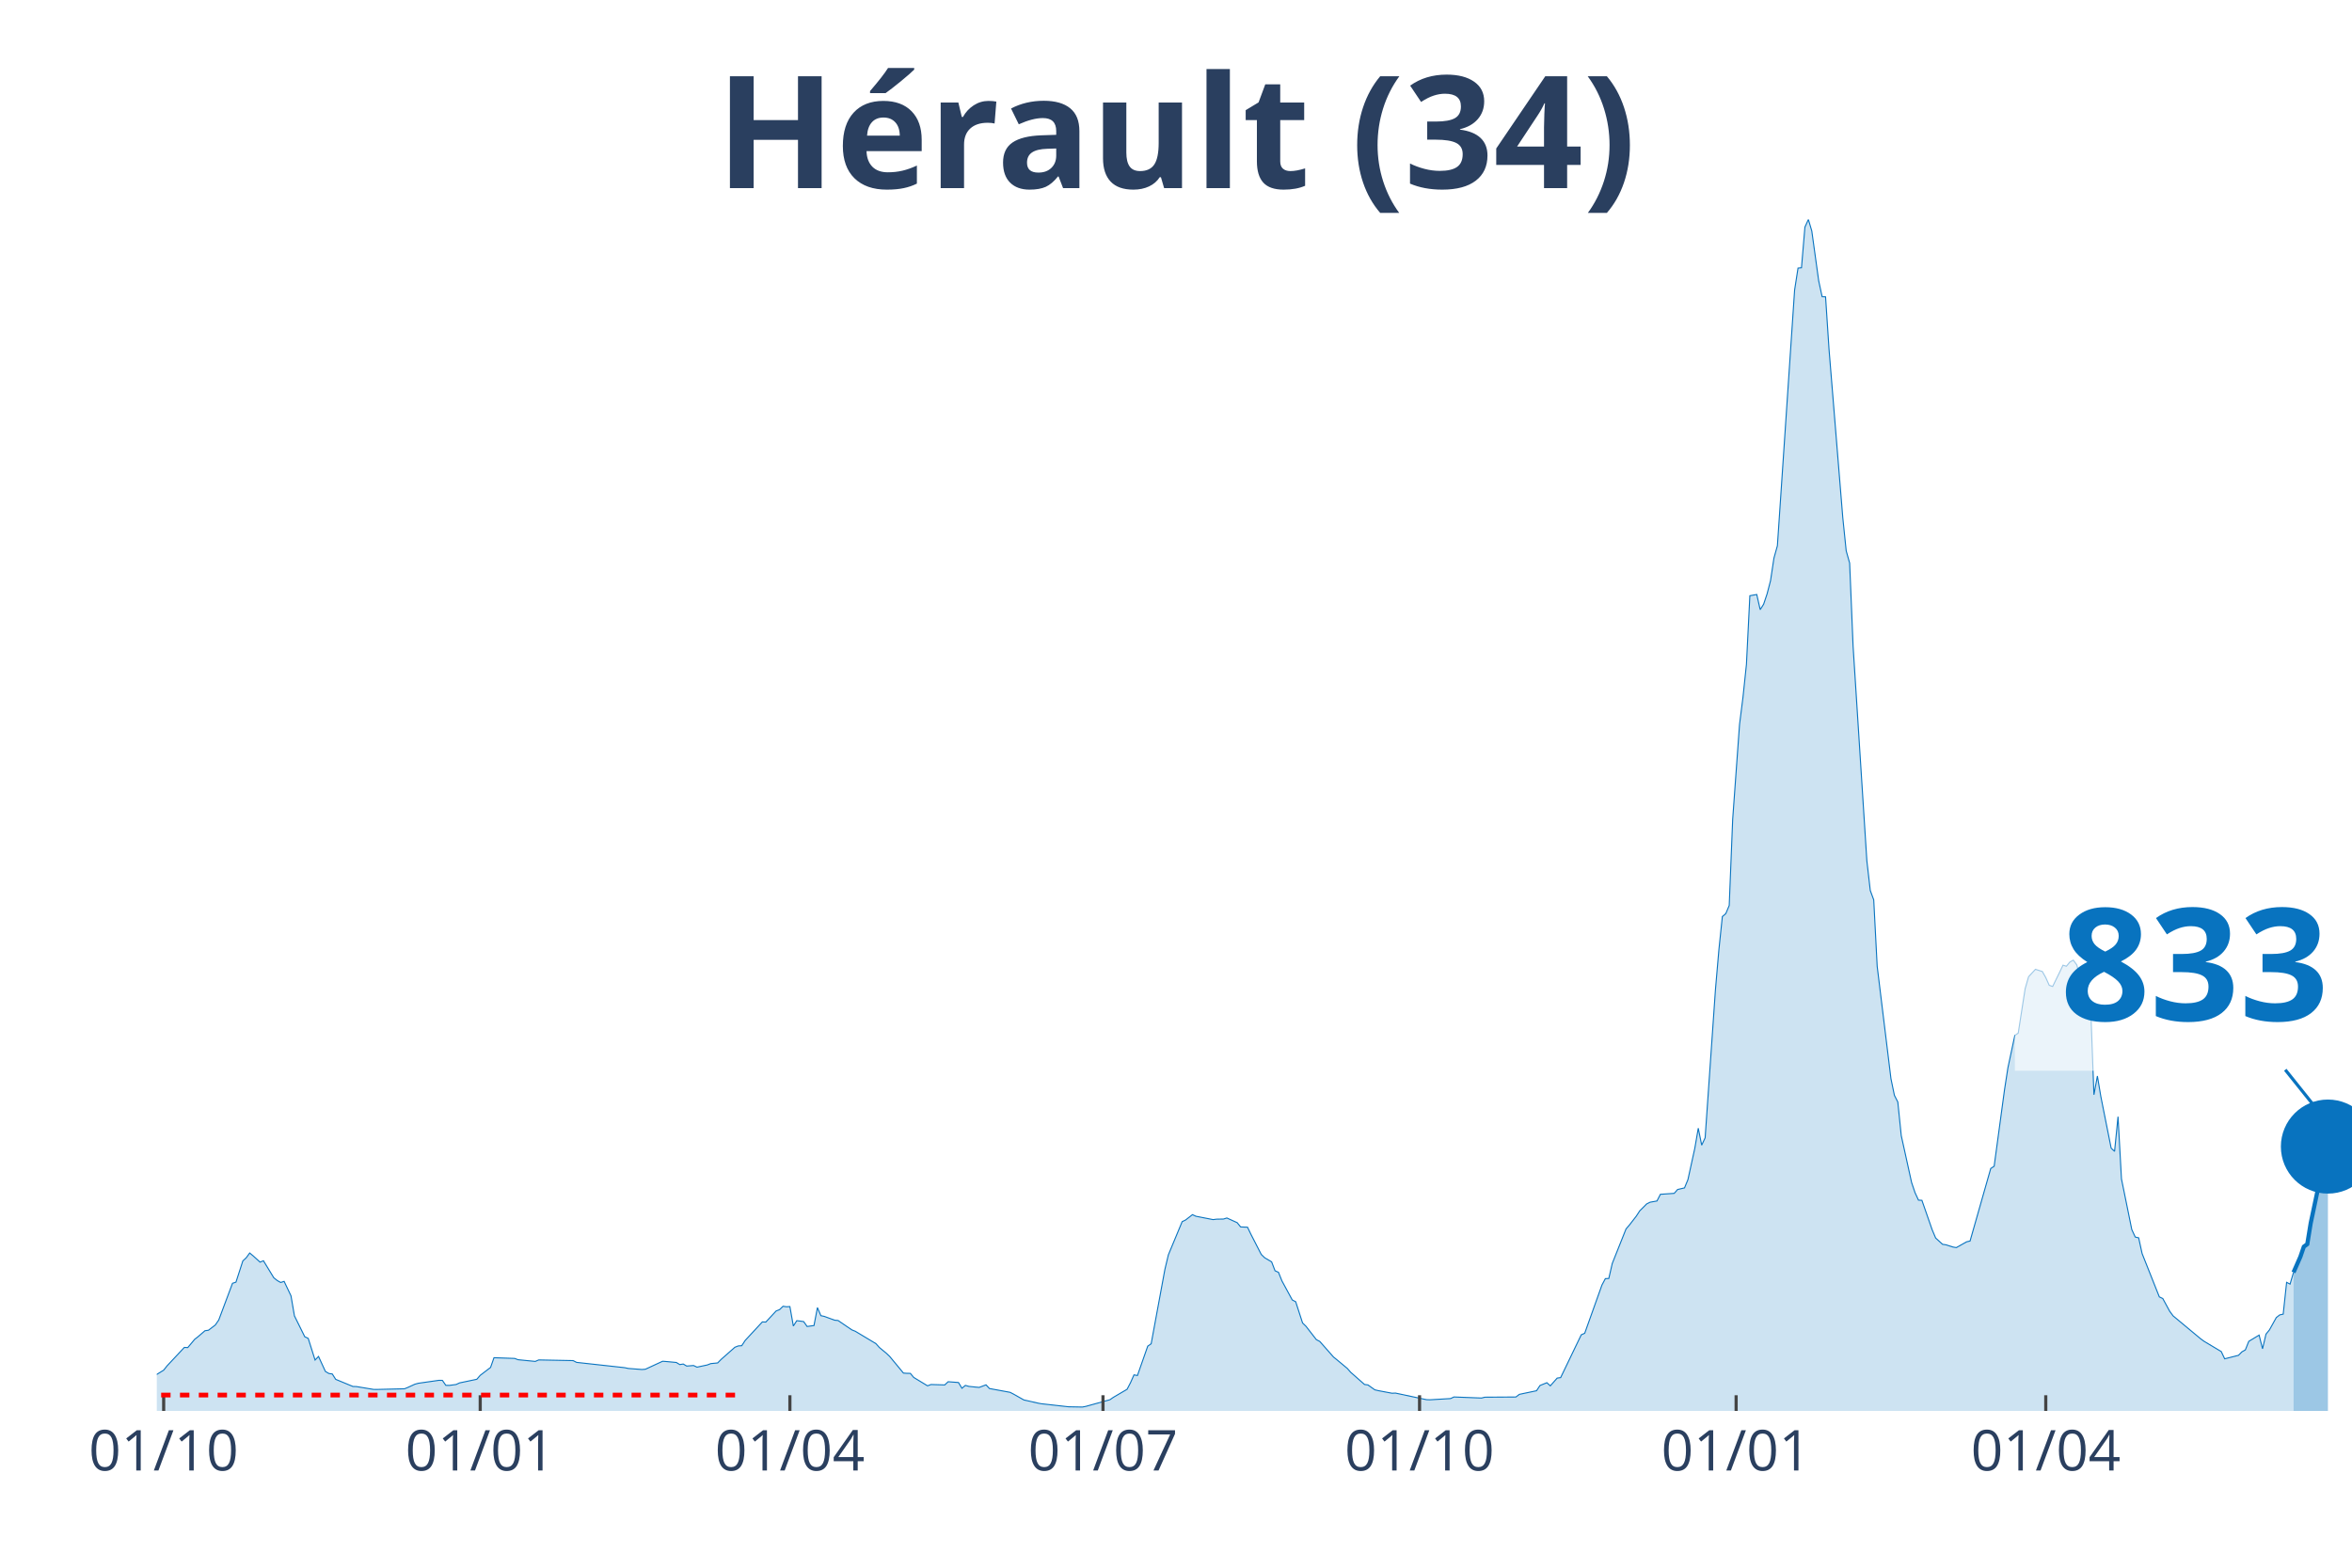
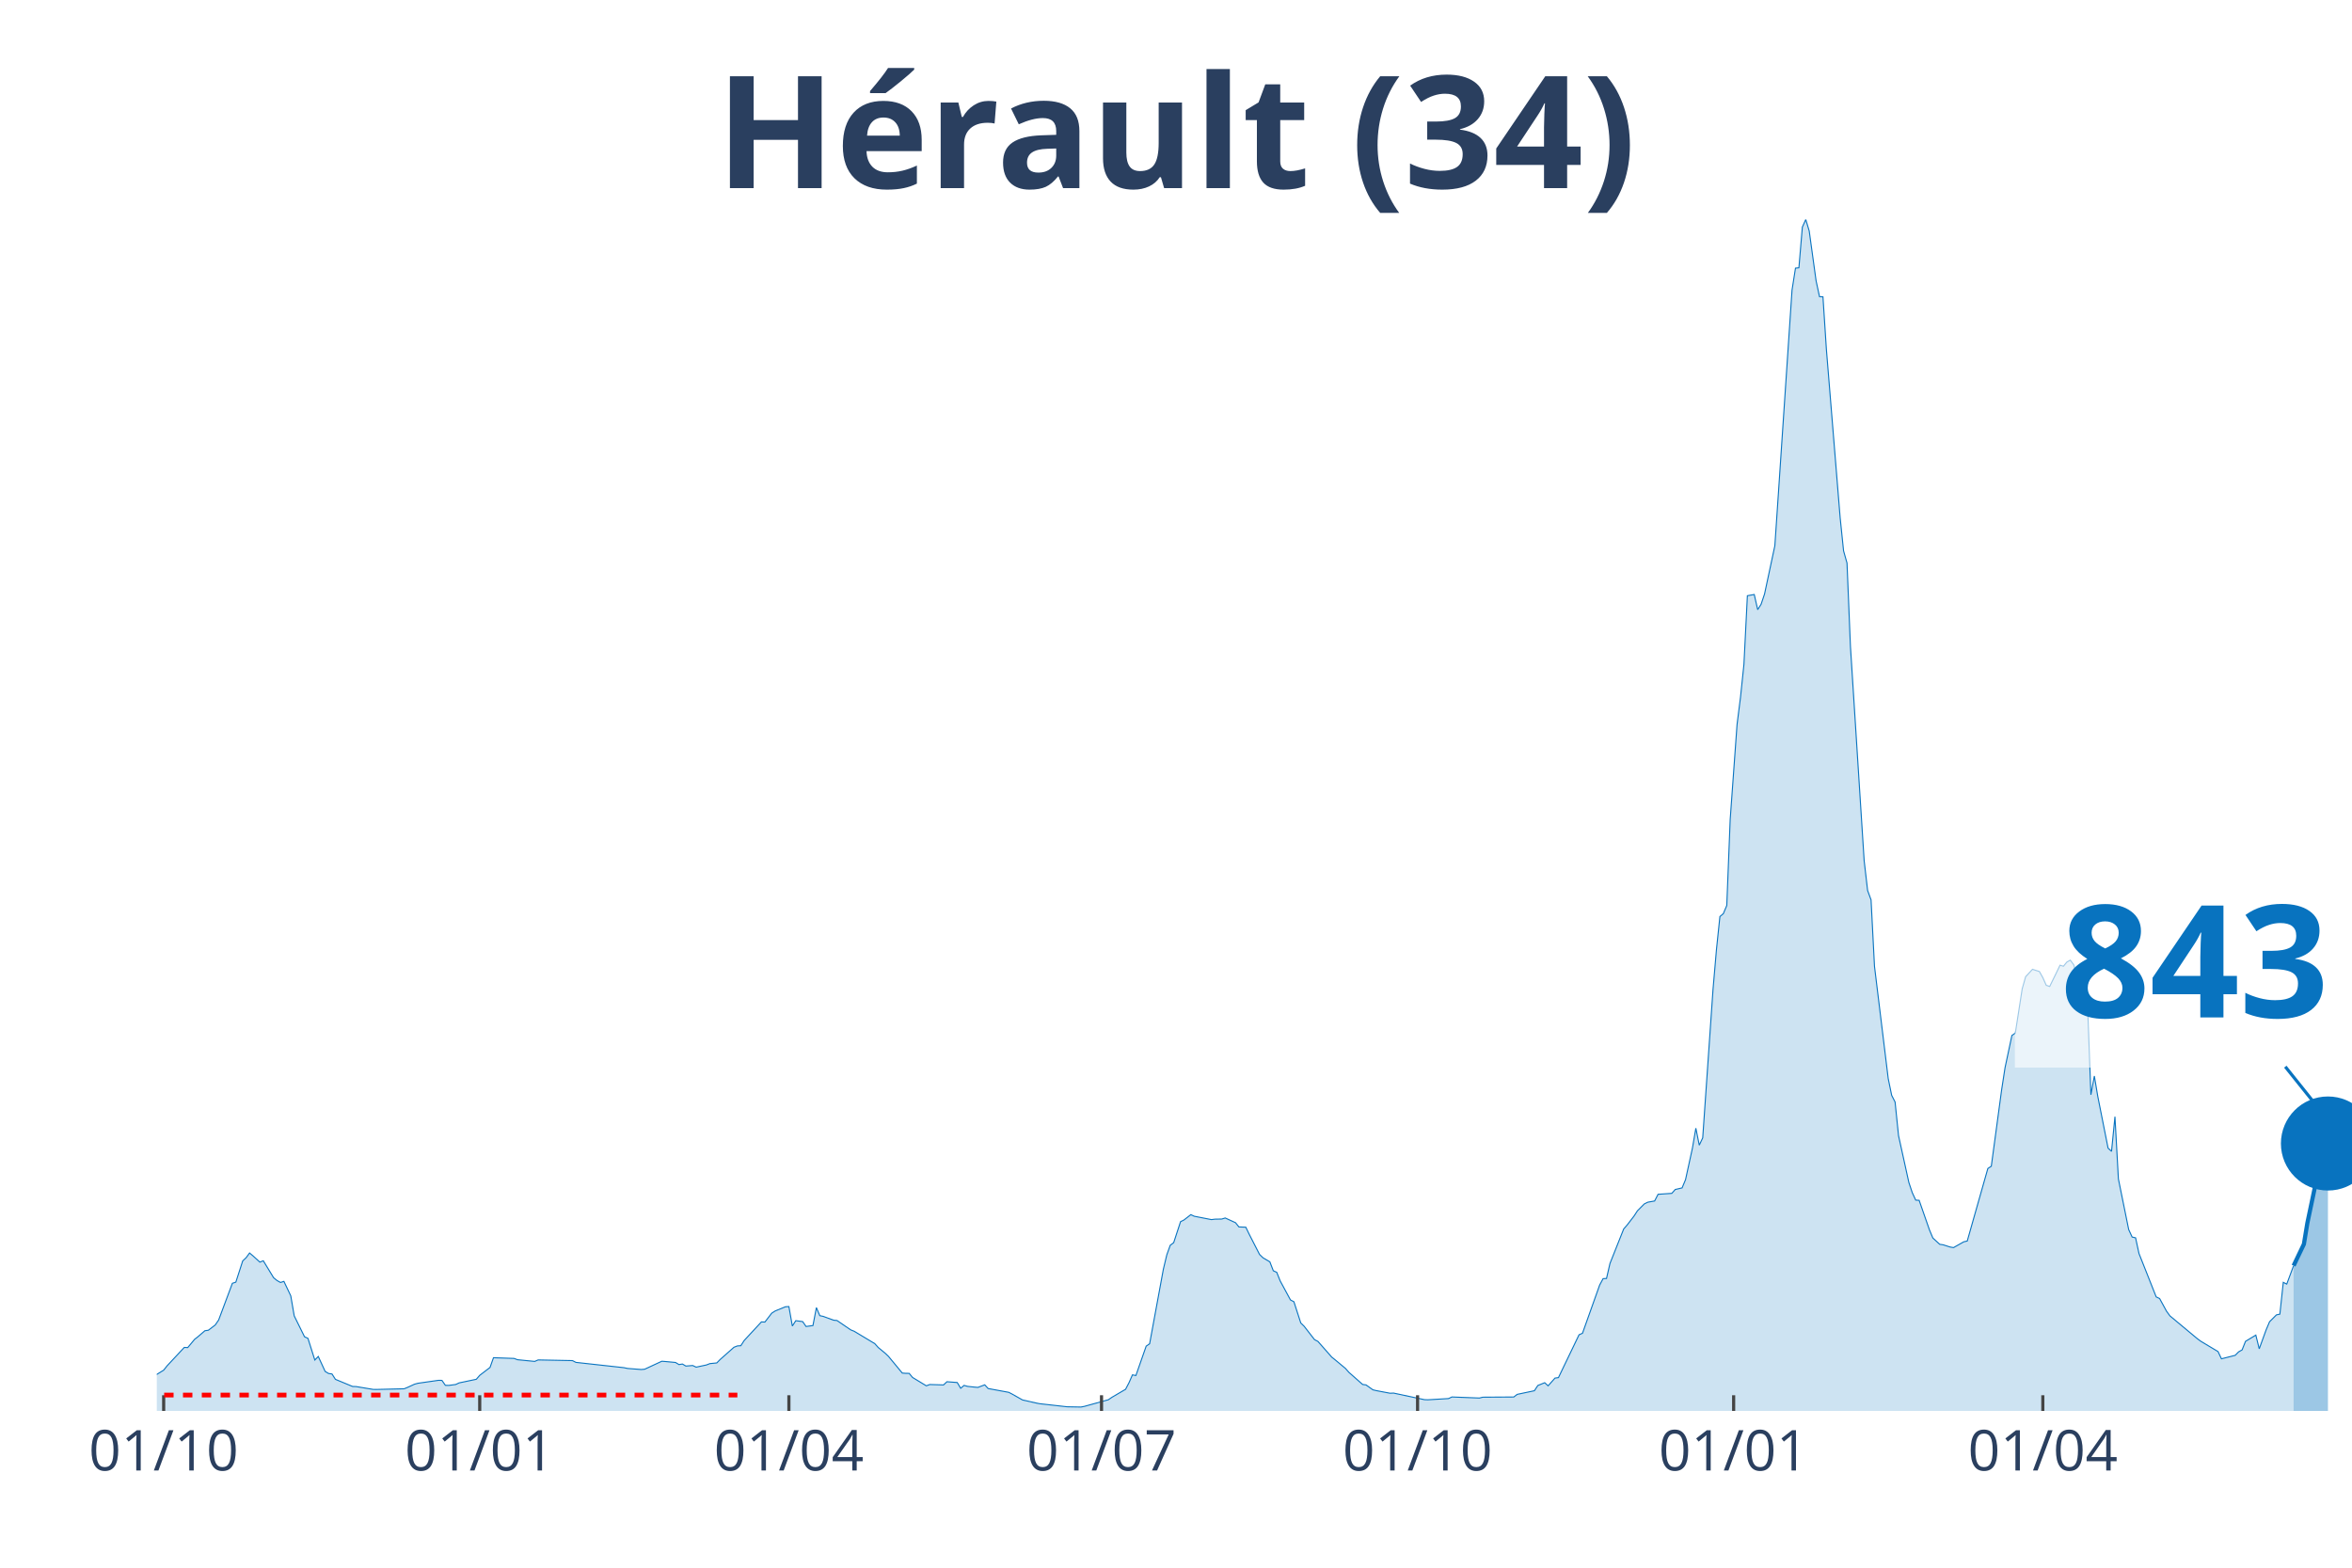
<svg xmlns="http://www.w3.org/2000/svg" class="main-svg" width="1125" height="750" style="" viewBox="0 0 750 500">
  <rect x="0" y="0" width="750" height="500" style="fill: rgb(0, 0, 0); fill-opacity: 0;" />
-   <defs id="defs-3ffa06">
+   <defs id="defs-cb459b">
    <g class="clips">
-       <clipPath id="clip3ffa06xyplot" class="plotclip">
+       <clipPath id="clipcb459bxyplot" class="plotclip">
        <rect width="700" height="380" />
      </clipPath>
-       <clipPath class="axesclip" id="clip3ffa06x">
+       <clipPath class="axesclip" id="clipcb459bx">
        <rect x="50" y="0" width="700" height="500" />
      </clipPath>
-       <clipPath class="axesclip" id="clip3ffa06y">
+       <clipPath class="axesclip" id="clipcb459by">
        <rect x="0" y="70" width="750" height="380" />
      </clipPath>
-       <clipPath class="axesclip" id="clip3ffa06xy">
+       <clipPath class="axesclip" id="clipcb459bxy">
        <rect x="50" y="70" width="700" height="380" />
      </clipPath>
    </g>
    <g class="gradients" />
  </defs>
  <g class="bglayer">
    <rect class="bg" x="50" y="70" width="700" height="380" style="fill: rgb(0, 0, 0); fill-opacity: 0; stroke-width: 0;" />
  </g>
  <g class="layer-below">
    <g class="imagelayer" />
    <g class="shapelayer" />
  </g>
  <g class="cartesianlayer">
    <g class="subplot xy">
      <g class="layer-subplot">
        <g class="shapelayer" />
        <g class="imagelayer" />
      </g>
      <g class="gridlayer">
        <g class="x">
          <path class="xgrid crisp" transform="translate(52.19,0)" d="M0,70v380" style="stroke: rgb(255, 255, 255); stroke-opacity: 1; stroke-width: 1px;" />
-           <path class="xgrid crisp" transform="translate(153.13,0)" d="M0,70v380" style="stroke: rgb(255, 255, 255); stroke-opacity: 1; stroke-width: 1px;" />
-           <path class="xgrid crisp" transform="translate(251.88,0)" d="M0,70v380" style="stroke: rgb(255, 255, 255); stroke-opacity: 1; stroke-width: 1px;" />
-           <path class="xgrid crisp" transform="translate(351.72,0)" d="M0,70v380" style="stroke: rgb(255, 255, 255); stroke-opacity: 1; stroke-width: 1px;" />
-           <path class="xgrid crisp" transform="translate(452.66,0)" d="M0,70v380" style="stroke: rgb(255, 255, 255); stroke-opacity: 1; stroke-width: 1px;" />
-           <path class="xgrid crisp" transform="translate(553.61,0)" d="M0,70v380" style="stroke: rgb(255, 255, 255); stroke-opacity: 1; stroke-width: 1px;" />
-           <path class="xgrid crisp" transform="translate(652.35,0)" d="M0,70v380" style="stroke: rgb(255, 255, 255); stroke-opacity: 1; stroke-width: 1px;" />
+           <path class="xgrid crisp" transform="translate(152.97,0)" d="M0,70v380" style="stroke: rgb(255, 255, 255); stroke-opacity: 1; stroke-width: 1px;" />
+           <path class="xgrid crisp" transform="translate(251.56,0)" d="M0,70v380" style="stroke: rgb(255, 255, 255); stroke-opacity: 1; stroke-width: 1px;" />
+           <path class="xgrid crisp" transform="translate(351.25,0)" d="M0,70v380" style="stroke: rgb(255, 255, 255); stroke-opacity: 1; stroke-width: 1px;" />
+           <path class="xgrid crisp" transform="translate(452.03,0)" d="M0,70v380" style="stroke: rgb(255, 255, 255); stroke-opacity: 1; stroke-width: 1px;" />
+           <path class="xgrid crisp" transform="translate(552.82,0)" d="M0,70v380" style="stroke: rgb(255, 255, 255); stroke-opacity: 1; stroke-width: 1px;" />
+           <path class="xgrid crisp" transform="translate(651.41,0)" d="M0,70v380" style="stroke: rgb(255, 255, 255); stroke-opacity: 1; stroke-width: 1px;" />
        </g>
        <g class="y" />
      </g>
      <g class="zerolinelayer" />
      <path class="xlines-below" />
      <path class="ylines-below" />
      <g class="overlines-below" />
      <g class="xaxislayer-below" />
      <g class="yaxislayer-below" />
      <g class="overaxes-below" />
-       <g class="plot" transform="translate(50, 70)" clip-path="url('#clip3ffa06xyplot')">
+       <g class="plot" transform="translate(50, 70)" clip-path="url('#clipcb459bxyplot')">
        <g class="scatterlayer mlayer">
-           <g class="trace scatter trace1a475b" style="stroke-miterlimit: 2;">
+           <g class="trace scatter trace0fc0c2" style="stroke-miterlimit: 2;">
            <g class="fills">
              <g>
-                 <path class="js-fill" d="M681.35,380L-149.22,380L-149.22,379.54L-125.08,379.85L-123.98,379.85L-66.93,379.02L-65.83,378.88L-58.15,378.16L-57.05,377.71L-52.66,375.86L-51.57,375.89L-47.18,372.22L-46.08,371.63L-42.79,370.89L-41.69,370.75L-31.82,370.3L-30.72,370.35L-26.33,369.99L-25.24,369.92L-9.87,369.62L-8.78,369.97L-6.58,370.08L-5.49,370.11L-3.29,370.26L-2.19,369.71L2.19,367L3.29,365.61L8.78,359.75L9.87,359.8L12.07,357.17L13.17,356.31L15.36,354.42L16.46,354.27L18.65,352.6L19.75,351.01L24.14,339.29L25.24,338.93L27.43,332.17L28.53,331.14L29.62,329.63L30.72,330.54L32.92,332.54L34.01,332.11L37.3,337.52L38.4,338.41L39.5,339.03L40.6,338.68L42.79,343.29L43.89,349.68L47.18,356.34L48.28,356.86L50.47,363.77L51.57,362.63L53.76,367.4L54.86,368.06L55.96,368.22L57.05,369.93L62.54,372.2L63.64,372.23L69.12,373.14L70.22,373.15L79,372.94L80.09,372.49L82.29,371.48L83.39,371.18L89.97,370.24L91.07,370.26L92.16,371.84L93.26,371.86L95.45,371.57L96.55,371.06L102.04,369.91L103.13,368.65L106.43,366.13L107.52,363.03L114.11,363.26L115.2,363.67L120.69,364.21L121.79,363.74L132.76,363.95L133.86,364.52L149.22,366.21L150.31,366.45L154.7,366.79L155.8,366.7L161.29,364.16L162.38,364.24L165.67,364.55L166.77,365.22L167.87,365.04L168.97,365.69L171.16,365.52L172.26,366.04L175.55,365.34L176.65,364.91L178.84,364.7L179.94,363.58L184.33,359.7L185.42,359.27L186.52,359.2L187.62,357.52L193.1,351.61L194.2,351.66L197.49,348.12L198.59,347.69L199.69,346.62L200.78,346.78L201.88,346.72L202.98,352.92L204.08,351.22L205.17,351.35L206.27,351.51L207.37,353.07L209.56,352.77L210.66,347.05L211.76,349.62L212.85,349.85L216.14,351.06L217.24,351.16L221.63,354.15L222.73,354.59L229.31,358.54L230.41,359.77L232.6,361.58L233.7,362.62L238.09,367.93L239.18,368.01L240.28,368.02L241.38,369.33L245.77,371.99L246.87,371.58L251.25,371.71L252.35,370.69L255.64,370.94L256.74,372.77L257.84,371.86L258.93,372.17L261.13,372.4L262.23,372.5L264.42,371.68L265.52,372.86L272.1,374.07L273.2,374.64L276.49,376.5L277.59,376.74L280.88,377.49L281.97,377.7L289.66,378.56L290.75,378.68L295.14,378.76L296.24,378.55L303.92,376.43L305.02,375.67L309.4,373.1L310.5,370.99L311.6,368.5L312.7,368.71L315.99,359.34L317.08,358.58L321.47,334.81L322.57,330.21L326.96,319.64L328.06,319.1L330.25,317.4L331.35,317.91L336.83,318.98L337.93,318.84L340.13,318.8L341.22,318.46L344.51,319.96L345.61,321.32L347.81,321.41L348.9,323.68L352.19,330.09L353.29,331.16L355.49,332.45L356.58,335.3L357.68,335.79L358.78,338.53L362.07,344.6L363.17,345.18L365.36,351.95L366.46,353.02L369.75,357.26L370.85,357.84L375.24,362.82L376.33,363.7L379.62,366.44L380.72,367.69L385.11,371.56L386.21,371.71L388.4,373.27L389.5,373.53L393.89,374.36L394.98,374.31L404.86,376.41L405.96,376.45L412.54,376.06L413.64,375.55L422.41,375.89L423.51,375.62L433.39,375.56L434.48,374.72L439.97,373.56L441.07,371.89L443.26,371L444.36,372L446.55,369.53L447.65,369.38L454.23,355.72L455.33,355.23L460.82,339.86L461.91,337.81L463.01,337.76L464.11,332.98L468.5,321.97L469.59,320.7L471.79,317.86L472.88,316.18L475.08,313.98L476.18,313.43L478.37,313.04L479.47,310.91L483.86,310.61L484.95,309.38L487.15,308.87L488.24,306.24L490.44,296.22L491.54,289.83L492.63,295.24L493.73,292.9L497.02,245.61L498.12,232.87L499.22,222.32L500.31,221.4L501.41,218.8L502.51,191.37L504.7,161.05L505.8,152.34L506.9,141.89L507.99,120L510.19,119.61L511.29,124.44L512.38,122.71L513.48,119.43L514.58,115.21L515.67,108L516.77,104.06L517.87,87.83L522.26,22.5L523.35,15.51L524.45,15.4L525.55,2.43L526.65,0L527.74,3.67L529.94,19.56L531.03,24.61L532.13,24.67L533.23,41.36L537.62,95.08L538.71,105.68L539.81,109.59L540.91,136.1L545.3,204.53L546.39,214.01L547.49,217.01L548.59,238.18L552.98,274.02L554.08,279.34L555.17,281.48L556.27,292.2L559.56,307.13L560.66,310.39L561.76,312.77L562.85,312.83L566.14,322.26L567.24,324.86L569.44,326.86L570.53,327.02L572.73,327.72L573.82,327.91L577.12,326.06L578.21,325.81L584.8,302.68L585.89,301.96L589.18,277.68L590.28,270.55L592.48,260.25L593.57,259.49L595.77,245.35L596.87,241.51L599.06,239.15L600.16,239.51L601.25,239.85L602.35,241.8L603.45,244.25L604.55,244.62L606.74,240.15L607.84,237.84L608.93,238.17L610.03,236.84L611.13,236.23L612.23,237.72L614.42,245.74L615.52,249.39L616.61,249.8L617.71,279.16L618.81,273.19L619.91,279.73L623.2,296.19L624.29,297.21L625.39,286.16L626.49,306L629.78,322.16L630.88,324.54L631.97,324.79L633.07,329.81L638.56,343.63L639.66,344.15L641.85,348.18L642.95,349.68L651.72,356.98L652.82,357.79L658.31,361.07L659.4,363.38L663.79,362.27L664.89,361.16L665.99,360.54L667.08,357.81L670.38,355.82L671.47,360.19L672.57,355.52L673.67,354.16L675.86,350.22L676.96,349.37L678.06,349.13L679.15,338.99L680.25,339.55L681.35,335.82" style="fill: rgb(8, 115, 191); fill-opacity: 0.2; stroke-width: 0;" />
+                 <path class="js-fill" d="M681.38,380L-148.98,380L-148.98,379.54L-124.88,379.85L-123.79,379.85L-66.82,379.02L-65.73,378.88L-58.06,378.16L-56.96,377.71L-51.49,375.89L-50.39,374.66L-44.91,371.05L-43.82,370.87L-27.39,370.26L-26.29,369.99L-9.86,369.62L-8.76,369.97L-6.57,370.08L-5.48,370.11L-3.29,370.26L-2.19,369.71L2.19,367L3.29,365.61L8.76,359.75L9.86,359.8L12.05,357.17L13.15,356.31L15.34,354.42L16.43,354.27L18.62,352.6L19.72,351.01L24.1,339.29L25.2,338.93L27.39,332.17L28.48,331.14L29.58,329.63L30.67,330.54L32.86,332.54L33.96,332.11L37.25,337.52L38.34,338.41L39.44,339.03L40.53,338.68L42.72,343.29L43.82,349.68L47.1,356.34L48.2,356.86L50.39,363.77L51.49,362.63L53.68,367.4L54.77,368.06L55.87,368.22L56.96,369.93L62.44,372.2L63.54,372.23L69.01,373.14L70.11,373.15L78.87,372.94L79.97,372.49L82.16,371.48L83.26,371.18L89.83,370.24L90.92,370.26L92.02,371.84L93.11,371.86L95.31,371.57L96.4,371.06L101.88,369.91L102.97,368.65L106.26,366.13L107.36,363.03L113.93,363.26L115.02,363.67L120.5,364.21L121.6,363.74L132.55,363.95L133.65,364.52L148.98,366.21L150.08,366.45L154.46,366.79L155.56,366.7L161.03,364.16L162.13,364.24L165.41,364.55L166.51,365.22L167.61,365.04L168.7,365.69L170.89,365.52L171.99,366.04L175.27,365.34L176.37,364.91L178.56,364.7L179.66,363.58L184.04,359.7L185.13,359.27L186.23,359.2L187.32,357.52L192.8,351.61L193.9,351.66L196.09,348.82L197.18,348.12L200.47,346.78L201.56,346.72L202.66,352.92L203.76,351.22L205.95,351.51L207.04,353.07L209.23,352.77L210.33,347.05L211.42,349.62L212.52,349.85L215.81,351.06L216.9,351.16L221.28,354.15L222.38,354.59L228.95,358.54L230.05,359.77L232.24,361.58L233.33,362.62L237.72,367.93L238.81,368.01L239.91,368.02L241,369.33L245.38,371.99L246.48,371.58L250.86,371.71L251.96,370.69L255.24,370.94L256.34,372.77L257.43,371.86L258.53,372.17L260.72,372.4L261.82,372.5L264.01,371.68L265.1,372.86L271.67,374.07L272.77,374.64L276.06,376.5L277.15,376.74L280.44,377.49L281.53,377.7L289.2,378.56L290.3,378.68L294.68,378.76L295.77,378.55L303.44,376.43L304.54,375.67L308.92,373.1L310.02,370.99L311.11,368.5L312.21,368.71L315.49,359.34L316.59,358.58L320.97,334.81L322.07,330.21L323.16,327.17L324.26,326.34L326.45,319.64L327.54,319.1L329.73,317.4L330.83,317.91L336.31,318.98L337.4,318.84L339.59,318.8L340.69,318.46L343.97,319.96L345.07,321.32L347.26,321.41L348.36,323.68L351.64,330.09L352.74,331.16L354.93,332.45L356.03,335.3L357.12,335.79L358.22,338.53L361.5,344.6L362.6,345.18L364.79,351.95L365.88,353.02L369.17,357.26L370.27,357.84L374.65,362.82L375.74,363.7L379.03,366.44L380.13,367.69L384.51,371.56L385.6,371.71L387.79,373.27L388.89,373.53L393.27,374.36L394.37,374.31L404.23,376.41L405.32,376.45L411.89,376.06L412.99,375.55L421.75,375.89L422.85,375.62L432.71,375.56L433.8,374.72L439.28,373.56L440.38,371.89L442.57,371L443.66,372L445.85,369.53L446.95,369.38L453.52,355.72L454.62,355.23L460.09,339.86L461.19,337.81L462.28,337.76L463.38,332.98L467.76,321.97L468.86,320.7L471.05,317.86L472.14,316.18L474.33,313.98L475.43,313.43L477.62,313.04L478.72,310.91L483.1,310.61L484.19,309.38L486.38,308.87L487.48,306.24L489.67,296.22L490.77,289.83L491.86,295.24L492.96,292.9L496.24,245.61L497.34,232.87L498.44,222.32L499.53,221.4L500.63,218.8L501.72,191.37L503.91,161.05L505.01,152.34L506.1,141.89L507.2,120L509.39,119.61L510.49,124.44L511.58,122.71L512.68,119.43L515.96,104.06L517.06,87.83L521.44,22.5L522.54,15.51L523.63,15.4L524.73,2.43L525.82,0L526.92,3.67L529.11,19.56L530.2,24.61L531.3,24.67L532.39,41.36L536.78,95.08L537.87,105.68L538.97,109.59L540.06,136.1L544.44,204.53L545.54,214.01L546.64,217.01L547.73,238.18L552.11,274.02L553.21,279.34L554.3,281.48L555.4,292.2L558.69,307.13L559.78,310.39L560.88,312.77L561.97,312.83L565.26,322.26L566.35,324.86L568.54,326.86L569.64,327.02L571.83,327.72L572.93,327.91L576.21,326.06L577.31,325.81L583.88,302.68L584.98,301.96L588.26,277.68L589.36,270.55L591.55,260.25L592.64,259.49L594.84,245.35L595.93,241.51L598.12,239.15L599.22,239.51L600.31,239.85L601.41,241.8L602.5,244.25L603.6,244.62L605.79,240.15L606.89,237.84L607.98,238.17L609.08,236.84L610.17,236.23L611.27,237.72L613.46,245.74L614.55,249.39L615.65,249.8L616.74,279.16L617.84,273.19L618.94,279.73L622.22,296.19L623.32,297.21L624.41,286.16L625.51,306L628.79,322.16L629.89,324.54L630.99,324.79L632.08,329.81L637.56,343.63L638.65,344.15L640.85,348.18L641.94,349.68L650.7,356.98L651.8,357.79L657.28,361.07L658.37,363.38L662.75,362.27L663.85,361.16L664.95,360.54L666.04,357.81L669.33,355.82L670.42,360.19L672.61,354.16L673.71,351.56L675.9,349.37L677,349.13L678.09,338.99L679.19,339.55L681.38,333.67" style="fill: rgb(8, 115, 191); fill-opacity: 0.2; stroke-width: 0;" />
              </g>
            </g>
            <g class="errorbars" />
            <g class="lines">
-               <path class="js-line" d="M-149.22,379.54L-125.08,379.85L-123.98,379.85L-66.93,379.02L-65.83,378.88L-58.15,378.16L-57.05,377.71L-52.66,375.86L-51.57,375.89L-47.18,372.22L-46.08,371.63L-42.79,370.89L-41.69,370.75L-31.82,370.3L-30.72,370.35L-26.33,369.99L-25.24,369.92L-9.87,369.62L-8.78,369.97L-6.58,370.08L-5.49,370.11L-3.29,370.26L-2.19,369.71L2.19,367L3.29,365.61L8.78,359.75L9.87,359.8L12.07,357.17L13.17,356.31L15.36,354.42L16.46,354.27L18.65,352.6L19.75,351.01L24.14,339.29L25.24,338.93L27.43,332.17L28.53,331.14L29.62,329.63L30.72,330.54L32.92,332.54L34.01,332.11L37.3,337.52L38.4,338.41L39.5,339.03L40.6,338.68L42.79,343.29L43.89,349.68L47.18,356.34L48.28,356.86L50.47,363.77L51.57,362.63L53.76,367.4L54.86,368.06L55.96,368.22L57.05,369.93L62.54,372.2L63.64,372.23L69.12,373.14L70.22,373.15L79,372.94L80.09,372.49L82.29,371.48L83.39,371.18L89.97,370.24L91.07,370.26L92.16,371.84L93.26,371.86L95.45,371.57L96.55,371.06L102.04,369.91L103.13,368.65L106.43,366.13L107.52,363.03L114.11,363.26L115.2,363.67L120.69,364.21L121.79,363.74L132.76,363.95L133.86,364.52L149.22,366.21L150.31,366.45L154.7,366.79L155.8,366.7L161.29,364.16L162.38,364.24L165.67,364.55L166.77,365.22L167.87,365.04L168.97,365.69L171.16,365.52L172.26,366.04L175.55,365.34L176.65,364.91L178.84,364.7L179.94,363.58L184.33,359.7L185.42,359.27L186.52,359.2L187.62,357.52L193.1,351.61L194.2,351.66L197.49,348.12L198.59,347.69L199.69,346.62L200.78,346.78L201.88,346.72L202.98,352.92L204.08,351.22L205.17,351.35L206.27,351.51L207.37,353.07L209.56,352.77L210.66,347.05L211.76,349.62L212.85,349.85L216.14,351.06L217.24,351.16L221.63,354.15L222.73,354.59L229.31,358.54L230.41,359.77L232.6,361.58L233.7,362.62L238.09,367.93L239.18,368.01L240.28,368.02L241.38,369.33L245.77,371.99L246.87,371.58L251.25,371.71L252.35,370.69L255.64,370.94L256.74,372.77L257.84,371.86L258.93,372.17L261.13,372.4L262.23,372.5L264.42,371.68L265.52,372.86L272.1,374.07L273.2,374.64L276.49,376.5L277.59,376.74L280.88,377.49L281.97,377.7L289.66,378.56L290.75,378.68L295.14,378.76L296.24,378.55L303.92,376.43L305.02,375.67L309.4,373.1L310.5,370.99L311.6,368.5L312.7,368.71L315.99,359.34L317.08,358.58L321.47,334.81L322.57,330.21L326.96,319.64L328.06,319.1L330.25,317.4L331.35,317.91L336.83,318.98L337.93,318.84L340.13,318.8L341.22,318.46L344.51,319.96L345.61,321.32L347.81,321.41L348.9,323.68L352.19,330.09L353.29,331.16L355.49,332.45L356.58,335.3L357.68,335.79L358.78,338.53L362.07,344.6L363.17,345.18L365.36,351.95L366.46,353.02L369.75,357.26L370.85,357.84L375.24,362.82L376.33,363.7L379.62,366.44L380.72,367.69L385.11,371.56L386.21,371.71L388.4,373.27L389.5,373.53L393.89,374.36L394.98,374.31L404.86,376.41L405.96,376.45L412.54,376.06L413.64,375.55L422.41,375.89L423.51,375.62L433.39,375.56L434.48,374.72L439.97,373.56L441.07,371.89L443.26,371L444.36,372L446.55,369.53L447.65,369.38L454.23,355.72L455.33,355.23L460.82,339.86L461.91,337.81L463.01,337.76L464.11,332.98L468.5,321.97L469.59,320.7L471.79,317.86L472.88,316.18L475.08,313.98L476.18,313.43L478.37,313.04L479.47,310.91L483.86,310.61L484.95,309.38L487.15,308.87L488.24,306.24L490.44,296.22L491.54,289.83L492.63,295.24L493.73,292.9L497.02,245.61L498.12,232.87L499.22,222.32L500.31,221.4L501.41,218.8L502.51,191.37L504.7,161.05L505.8,152.34L506.9,141.89L507.99,120L510.19,119.61L511.29,124.44L512.38,122.71L513.48,119.43L514.58,115.21L515.67,108L516.77,104.06L517.87,87.83L522.26,22.5L523.35,15.51L524.45,15.4L525.55,2.43L526.65,0L527.74,3.67L529.94,19.56L531.03,24.61L532.13,24.67L533.23,41.36L537.62,95.08L538.71,105.68L539.81,109.59L540.91,136.1L545.3,204.53L546.39,214.01L547.49,217.01L548.59,238.18L552.98,274.02L554.08,279.34L555.17,281.48L556.27,292.2L559.56,307.13L560.66,310.39L561.76,312.77L562.85,312.83L566.14,322.26L567.24,324.86L569.44,326.86L570.53,327.02L572.73,327.72L573.82,327.91L577.12,326.06L578.21,325.81L584.8,302.68L585.89,301.96L589.18,277.68L590.28,270.55L592.48,260.25L593.57,259.49L595.77,245.35L596.87,241.51L599.06,239.15L600.16,239.51L601.25,239.85L602.35,241.8L603.45,244.25L604.55,244.62L606.74,240.15L607.84,237.84L608.93,238.17L610.03,236.84L611.13,236.23L612.23,237.72L614.42,245.74L615.52,249.39L616.61,249.8L617.71,279.16L618.81,273.19L619.91,279.73L623.2,296.19L624.29,297.21L625.39,286.16L626.49,306L629.78,322.16L630.88,324.54L631.97,324.79L633.07,329.81L638.56,343.63L639.66,344.15L641.85,348.18L642.95,349.68L651.72,356.98L652.82,357.79L658.31,361.07L659.4,363.38L663.79,362.27L664.89,361.16L665.99,360.54L667.08,357.81L670.38,355.82L671.47,360.19L672.57,355.52L673.67,354.16L675.86,350.22L676.96,349.37L678.06,349.13L679.15,338.99L680.25,339.55L681.35,335.82" style="vector-effect: non-scaling-stroke; fill: none; stroke: rgb(8, 115, 191); stroke-opacity: 1; stroke-width: 0.5px; opacity: 1;" />
+               <path class="js-line" d="M-148.98,379.54L-124.88,379.85L-123.79,379.85L-66.82,379.02L-65.73,378.88L-58.06,378.16L-56.96,377.71L-51.49,375.89L-50.39,374.66L-44.91,371.05L-43.82,370.87L-27.39,370.26L-26.29,369.99L-9.86,369.62L-8.76,369.97L-6.57,370.08L-5.48,370.11L-3.29,370.26L-2.19,369.71L2.19,367L3.29,365.61L8.76,359.75L9.86,359.8L12.05,357.17L13.15,356.31L15.34,354.42L16.43,354.27L18.62,352.6L19.72,351.01L24.1,339.29L25.2,338.93L27.39,332.17L28.48,331.14L29.58,329.63L30.67,330.54L32.86,332.54L33.96,332.11L37.25,337.52L38.34,338.41L39.44,339.03L40.53,338.68L42.72,343.29L43.82,349.68L47.1,356.34L48.2,356.86L50.39,363.77L51.49,362.63L53.68,367.4L54.77,368.06L55.87,368.22L56.96,369.93L62.44,372.2L63.54,372.23L69.01,373.14L70.11,373.15L78.87,372.94L79.97,372.49L82.16,371.48L83.26,371.18L89.83,370.24L90.92,370.26L92.02,371.84L93.11,371.86L95.31,371.57L96.4,371.06L101.88,369.91L102.97,368.65L106.26,366.13L107.36,363.03L113.93,363.26L115.02,363.67L120.5,364.21L121.6,363.74L132.55,363.95L133.65,364.52L148.98,366.21L150.08,366.45L154.46,366.79L155.56,366.7L161.03,364.16L162.13,364.24L165.41,364.55L166.51,365.22L167.61,365.04L168.7,365.69L170.89,365.52L171.99,366.04L175.27,365.34L176.37,364.91L178.56,364.7L179.66,363.58L184.04,359.7L185.13,359.27L186.23,359.2L187.32,357.52L192.8,351.61L193.9,351.66L196.09,348.82L197.18,348.12L200.47,346.78L201.56,346.72L202.66,352.92L203.76,351.22L205.95,351.51L207.04,353.07L209.23,352.77L210.33,347.05L211.42,349.62L212.52,349.85L215.81,351.06L216.9,351.16L221.28,354.15L222.38,354.59L228.95,358.54L230.05,359.77L232.24,361.58L233.33,362.62L237.72,367.93L238.81,368.01L239.91,368.02L241,369.33L245.38,371.99L246.48,371.58L250.86,371.71L251.96,370.69L255.24,370.94L256.34,372.77L257.43,371.86L258.53,372.17L260.72,372.4L261.82,372.5L264.01,371.68L265.1,372.86L271.67,374.07L272.77,374.64L276.06,376.5L277.15,376.74L280.44,377.49L281.53,377.7L289.2,378.56L290.3,378.68L294.68,378.76L295.77,378.55L303.44,376.43L304.54,375.67L308.92,373.1L310.02,370.99L311.11,368.5L312.21,368.71L315.49,359.34L316.59,358.58L320.97,334.81L322.07,330.21L323.16,327.17L324.26,326.34L326.45,319.64L327.54,319.1L329.73,317.4L330.83,317.91L336.31,318.98L337.4,318.84L339.59,318.8L340.69,318.46L343.97,319.96L345.07,321.32L347.26,321.41L348.36,323.68L351.64,330.09L352.74,331.16L354.93,332.45L356.03,335.3L357.12,335.79L358.22,338.53L361.5,344.6L362.6,345.18L364.79,351.95L365.88,353.02L369.17,357.26L370.27,357.84L374.65,362.82L375.74,363.7L379.03,366.44L380.13,367.69L384.51,371.56L385.6,371.71L387.79,373.27L388.89,373.53L393.27,374.36L394.37,374.31L404.23,376.41L405.32,376.45L411.89,376.06L412.99,375.55L421.75,375.89L422.85,375.62L432.71,375.56L433.8,374.72L439.28,373.56L440.38,371.89L442.57,371L443.66,372L445.85,369.53L446.95,369.38L453.52,355.72L454.62,355.23L460.09,339.86L461.19,337.81L462.28,337.76L463.38,332.98L467.76,321.97L468.86,320.7L471.05,317.86L472.14,316.18L474.33,313.98L475.43,313.43L477.62,313.04L478.72,310.91L483.1,310.61L484.19,309.38L486.38,308.87L487.48,306.24L489.67,296.22L490.77,289.83L491.86,295.24L492.96,292.9L496.24,245.61L497.34,232.87L498.44,222.32L499.53,221.4L500.63,218.8L501.72,191.37L503.91,161.05L505.01,152.34L506.1,141.89L507.2,120L509.39,119.61L510.49,124.44L511.58,122.71L512.68,119.43L515.96,104.06L517.06,87.83L521.44,22.5L522.54,15.51L523.63,15.4L524.73,2.43L525.82,0L526.92,3.67L529.11,19.56L530.2,24.61L531.3,24.67L532.39,41.36L536.78,95.08L537.87,105.68L538.97,109.59L540.06,136.1L544.44,204.53L545.54,214.01L546.64,217.01L547.73,238.18L552.11,274.02L553.21,279.34L554.3,281.48L555.4,292.2L558.69,307.13L559.78,310.39L560.88,312.77L561.97,312.83L565.26,322.26L566.35,324.86L568.54,326.86L569.64,327.02L571.83,327.72L572.93,327.91L576.21,326.06L577.31,325.81L583.88,302.68L584.98,301.96L588.26,277.68L589.36,270.55L591.55,260.25L592.64,259.49L594.84,245.35L595.93,241.51L598.12,239.15L599.22,239.51L600.31,239.85L601.41,241.8L602.5,244.25L603.6,244.62L605.79,240.15L606.89,237.84L607.98,238.17L609.08,236.84L610.17,236.23L611.27,237.72L613.46,245.74L614.55,249.39L615.65,249.8L616.74,279.16L617.84,273.19L618.94,279.73L622.22,296.19L623.32,297.21L624.41,286.16L625.51,306L628.79,322.16L629.89,324.54L630.99,324.79L632.08,329.81L637.56,343.63L638.65,344.15L640.85,348.18L641.94,349.68L650.7,356.98L651.8,357.79L657.28,361.07L658.37,363.38L662.75,362.27L663.85,361.16L664.95,360.54L666.04,357.81L669.33,355.82L670.42,360.19L672.61,354.16L673.71,351.56L675.9,349.37L677,349.13L678.09,338.99L679.19,339.55L681.38,333.67" style="vector-effect: non-scaling-stroke; fill: none; stroke: rgb(8, 115, 191); stroke-opacity: 1; stroke-width: 0.5px; opacity: 1;" />
            </g>
            <g class="points" />
            <g class="text" />
          </g>
-           <g class="trace scatter trace396f44" style="stroke-miterlimit: 2;">
+           <g class="trace scatter trace3239e7" style="stroke-miterlimit: 2;">
            <g class="fills">
              <g>
-                 <path class="js-fill" d="M692.32,380L681.35,380L681.35,335.82L683.54,330.83L684.64,327.62L685.74,326.81L686.83,320.12L691.22,299.36L692.32,295.69" style="fill: rgb(8, 115, 191); fill-opacity: 0.4; stroke-width: 0;" />
+                 <path class="js-fill" d="M692.33,380L681.38,380L681.38,333.67L684.66,326.81L685.76,320.11L690.14,299.27L691.24,295.55L692.33,294.71" style="fill: rgb(8, 115, 191); fill-opacity: 0.4; stroke-width: 0;" />
              </g>
            </g>
            <g class="errorbars" />
            <g class="lines">
-               <path class="js-line" d="M681.35,335.82L683.54,330.83L684.64,327.62L685.74,326.81L686.83,320.12L691.22,299.36L692.32,295.69" style="vector-effect: non-scaling-stroke; fill: none; stroke: rgb(8, 115, 191); stroke-opacity: 1; stroke-width: 2px; opacity: 1;" />
+               <path class="js-line" d="M681.38,333.67L684.66,326.81L685.76,320.11L690.14,299.27L691.24,295.55L692.33,294.71" style="vector-effect: non-scaling-stroke; fill: none; stroke: rgb(8, 115, 191); stroke-opacity: 1; stroke-width: 2px; opacity: 1;" />
            </g>
            <g class="points" />
            <g class="text" />
          </g>
-           <g class="trace scatter tracefaf86c" style="stroke-miterlimit: 2; opacity: 1;">
+           <g class="trace scatter tracecff48a" style="stroke-miterlimit: 2; opacity: 1;">
            <g class="fills" />
            <g class="errorbars" />
            <g class="lines" />
            <g class="points">
-               <path class="point" transform="translate(692.32,295.69)" d="M15,0A15,15 0 1,1 0,-15A15,15 0 0,1 15,0Z" style="opacity: 1; stroke-width: 0px; fill: rgb(8, 115, 191); fill-opacity: 1;" />
+               <path class="point" transform="translate(692.33,294.71)" d="M15,0A15,15 0 1,1 0,-15A15,15 0 0,1 15,0Z" style="opacity: 1; stroke-width: 0px; fill: rgb(8, 115, 191); fill-opacity: 1;" />
            </g>
            <g class="text" />
          </g>
        </g>
      </g>
      <g class="overplot" />
      <path class="xlines-above crisp" style="fill: none; stroke-width: 1px; stroke: rgb(0, 0, 0); stroke-opacity: 0;" d="" />
      <path class="ylines-above crisp" style="fill: none;" d="M0,0" />
      <g class="overlines-above" />
      <g class="xaxislayer-above">
        <path class="xtick ticks crisp" d="M0,450v-5" transform="translate(52.19,0)" style="stroke: rgb(68, 68, 68); stroke-opacity: 1; stroke-width: 1px;" />
-         <path class="xtick ticks crisp" d="M0,450v-5" transform="translate(153.13,0)" style="stroke: rgb(68, 68, 68); stroke-opacity: 1; stroke-width: 1px;" />
-         <path class="xtick ticks crisp" d="M0,450v-5" transform="translate(251.88,0)" style="stroke: rgb(68, 68, 68); stroke-opacity: 1; stroke-width: 1px;" />
-         <path class="xtick ticks crisp" d="M0,450v-5" transform="translate(351.72,0)" style="stroke: rgb(68, 68, 68); stroke-opacity: 1; stroke-width: 1px;" />
-         <path class="xtick ticks crisp" d="M0,450v-5" transform="translate(452.66,0)" style="stroke: rgb(68, 68, 68); stroke-opacity: 1; stroke-width: 1px;" />
-         <path class="xtick ticks crisp" d="M0,450v-5" transform="translate(553.61,0)" style="stroke: rgb(68, 68, 68); stroke-opacity: 1; stroke-width: 1px;" />
-         <path class="xtick ticks crisp" d="M0,450v-5" transform="translate(652.35,0)" style="stroke: rgb(68, 68, 68); stroke-opacity: 1; stroke-width: 1px;" />
+         <path class="xtick ticks crisp" d="M0,450v-5" transform="translate(152.97,0)" style="stroke: rgb(68, 68, 68); stroke-opacity: 1; stroke-width: 1px;" />
+         <path class="xtick ticks crisp" d="M0,450v-5" transform="translate(251.56,0)" style="stroke: rgb(68, 68, 68); stroke-opacity: 1; stroke-width: 1px;" />
+         <path class="xtick ticks crisp" d="M0,450v-5" transform="translate(351.25,0)" style="stroke: rgb(68, 68, 68); stroke-opacity: 1; stroke-width: 1px;" />
+         <path class="xtick ticks crisp" d="M0,450v-5" transform="translate(452.03,0)" style="stroke: rgb(68, 68, 68); stroke-opacity: 1; stroke-width: 1px;" />
+         <path class="xtick ticks crisp" d="M0,450v-5" transform="translate(552.82,0)" style="stroke: rgb(68, 68, 68); stroke-opacity: 1; stroke-width: 1px;" />
+         <path class="xtick ticks crisp" d="M0,450v-5" transform="translate(651.41,0)" style="stroke: rgb(68, 68, 68); stroke-opacity: 1; stroke-width: 1px;" />
        <g class="xtick">
          <text text-anchor="middle" x="0" y="469" transform="translate(52.19,0)" style="font-family: 'Open Sans', verdana, arial, sans-serif; font-size: 18px; fill: rgb(42, 63, 95); fill-opacity: 1; white-space: pre;">01/10</text>
        </g>
        <g class="xtick">
-           <text text-anchor="middle" x="0" y="469" transform="translate(153.13,0)" style="font-family: 'Open Sans', verdana, arial, sans-serif; font-size: 18px; fill: rgb(42, 63, 95); fill-opacity: 1; white-space: pre;">01/01</text>
+           <text text-anchor="middle" x="0" y="469" transform="translate(152.97,0)" style="font-family: 'Open Sans', verdana, arial, sans-serif; font-size: 18px; fill: rgb(42, 63, 95); fill-opacity: 1; white-space: pre;">01/01</text>
        </g>
        <g class="xtick">
-           <text text-anchor="middle" x="0" y="469" transform="translate(251.88,0)" style="font-family: 'Open Sans', verdana, arial, sans-serif; font-size: 18px; fill: rgb(42, 63, 95); fill-opacity: 1; white-space: pre;">01/04</text>
+           <text text-anchor="middle" x="0" y="469" transform="translate(251.56,0)" style="font-family: 'Open Sans', verdana, arial, sans-serif; font-size: 18px; fill: rgb(42, 63, 95); fill-opacity: 1; white-space: pre;">01/04</text>
        </g>
        <g class="xtick">
-           <text text-anchor="middle" x="0" y="469" transform="translate(351.72,0)" style="font-family: 'Open Sans', verdana, arial, sans-serif; font-size: 18px; fill: rgb(42, 63, 95); fill-opacity: 1; white-space: pre;">01/07</text>
+           <text text-anchor="middle" x="0" y="469" transform="translate(351.25,0)" style="font-family: 'Open Sans', verdana, arial, sans-serif; font-size: 18px; fill: rgb(42, 63, 95); fill-opacity: 1; white-space: pre;">01/07</text>
        </g>
        <g class="xtick">
-           <text text-anchor="middle" x="0" y="469" transform="translate(452.66,0)" style="font-family: 'Open Sans', verdana, arial, sans-serif; font-size: 18px; fill: rgb(42, 63, 95); fill-opacity: 1; white-space: pre;">01/10</text>
+           <text text-anchor="middle" x="0" y="469" transform="translate(452.03,0)" style="font-family: 'Open Sans', verdana, arial, sans-serif; font-size: 18px; fill: rgb(42, 63, 95); fill-opacity: 1; white-space: pre;">01/10</text>
        </g>
        <g class="xtick">
-           <text text-anchor="middle" x="0" y="469" transform="translate(553.61,0)" style="font-family: 'Open Sans', verdana, arial, sans-serif; font-size: 18px; fill: rgb(42, 63, 95); fill-opacity: 1; white-space: pre;">01/01</text>
+           <text text-anchor="middle" x="0" y="469" transform="translate(552.82,0)" style="font-family: 'Open Sans', verdana, arial, sans-serif; font-size: 18px; fill: rgb(42, 63, 95); fill-opacity: 1; white-space: pre;">01/01</text>
        </g>
        <g class="xtick">
-           <text text-anchor="middle" x="0" y="469" transform="translate(652.35,0)" style="font-family: 'Open Sans', verdana, arial, sans-serif; font-size: 18px; fill: rgb(42, 63, 95); fill-opacity: 1; white-space: pre;">01/04</text>
+           <text text-anchor="middle" x="0" y="469" transform="translate(651.41,0)" style="font-family: 'Open Sans', verdana, arial, sans-serif; font-size: 18px; fill: rgb(42, 63, 95); fill-opacity: 1; white-space: pre;">01/04</text>
        </g>
      </g>
      <g class="yaxislayer-above" />
      <g class="overaxes-above" />
    </g>
  </g>
  <g class="polarlayer" />
  <g class="ternarylayer" />
  <g class="geolayer" />
  <g class="funnelarealayer" />
  <g class="pielayer" />
  <g class="treemaplayer" />
  <g class="sunburstlayer" />
  <g class="glimages" />
-   <defs id="topdefs-3ffa06">
+   <defs id="topdefs-cb459b">
    <g class="clips" />
  </defs>
  <g class="layer-above">
    <g class="imagelayer" />
    <g class="shapelayer">
-       <path data-index="0" fill-rule="evenodd" d="M-566.61,444.94L235.42,444.94" clip-path="url('#clip3ffa06xy')" style="opacity: 1; stroke: rgb(255, 0, 0); stroke-opacity: 1; fill: rgb(0, 0, 0); fill-opacity: 0; stroke-dasharray: 3px, 3px; stroke-width: 1.5px;" />
+       <path data-index="0" fill-rule="evenodd" d="M-565.65,444.94L235.13,444.94" clip-path="url('#clipcb459bxy')" style="opacity: 1; stroke: rgb(255, 0, 0); stroke-opacity: 1; fill: rgb(0, 0, 0); fill-opacity: 0; stroke-dasharray: 3px, 3px; stroke-width: 1.5px;" />
    </g>
  </g>
  <g class="infolayer">
    <g class="g-gtitle">
      <text class="gtitle" x="375" y="25" text-anchor="middle" dy="0.7em" style="font-family: 'Open Sans', verdana, arial, sans-serif; font-size: 50px; fill: rgb(42, 63, 95); opacity: 1; font-weight: normal; white-space: pre;">
        <tspan style="font-weight:bold">Hérault (34)</tspan>
      </text>
    </g>
    <g class="g-xtitle" />
    <g class="annotation" data-index="0" style="opacity: 1;">
-       <g class="annotation-text-g" transform="rotate(0,700.32,305.69)">
-         <g class="cursor-pointer" transform="translate(642, 270)">
+       <g class="annotation-text-g" transform="rotate(0,700.33,304.71)">
+         <g class="cursor-pointer" transform="translate(642, 269)">
          <rect class="bg" x="0.5" y="0.5" width="115" height="71" style="stroke-width: 1px; stroke: rgb(0, 0, 0); stroke-opacity: 0; fill: rgb(255, 255, 255); fill-opacity: 0.6;" />
          <text class="annotation-text" text-anchor="middle" x="57.812" y="55.5" style="font-family: 'Open Sans', verdana, arial, sans-serif; font-size: 50px; fill: rgb(8, 115, 191); fill-opacity: 1; white-space: pre;">
-             <tspan style="font-weight:bold">833 </tspan>
+             <tspan style="font-weight:bold">843 </tspan>
          </text>
        </g>
      </g>
      <g class="annotation-arrow-g" style="opacity: 1;">
-         <path d="M728.72,341.19L740.32,355.69" style="stroke-width: 1px; stroke: rgb(8, 115, 191); stroke-opacity: 1; stroke-dasharray: 0px, 0px, 18.569px, 18.569px;" />
+         <path d="M728.73,340.21L740.33,354.71" style="stroke-width: 1px; stroke: rgb(8, 115, 191); stroke-opacity: 1; stroke-dasharray: 0px, 0px, 18.569px, 18.569px;" />
      </g>
    </g>
  </g>
</svg>
